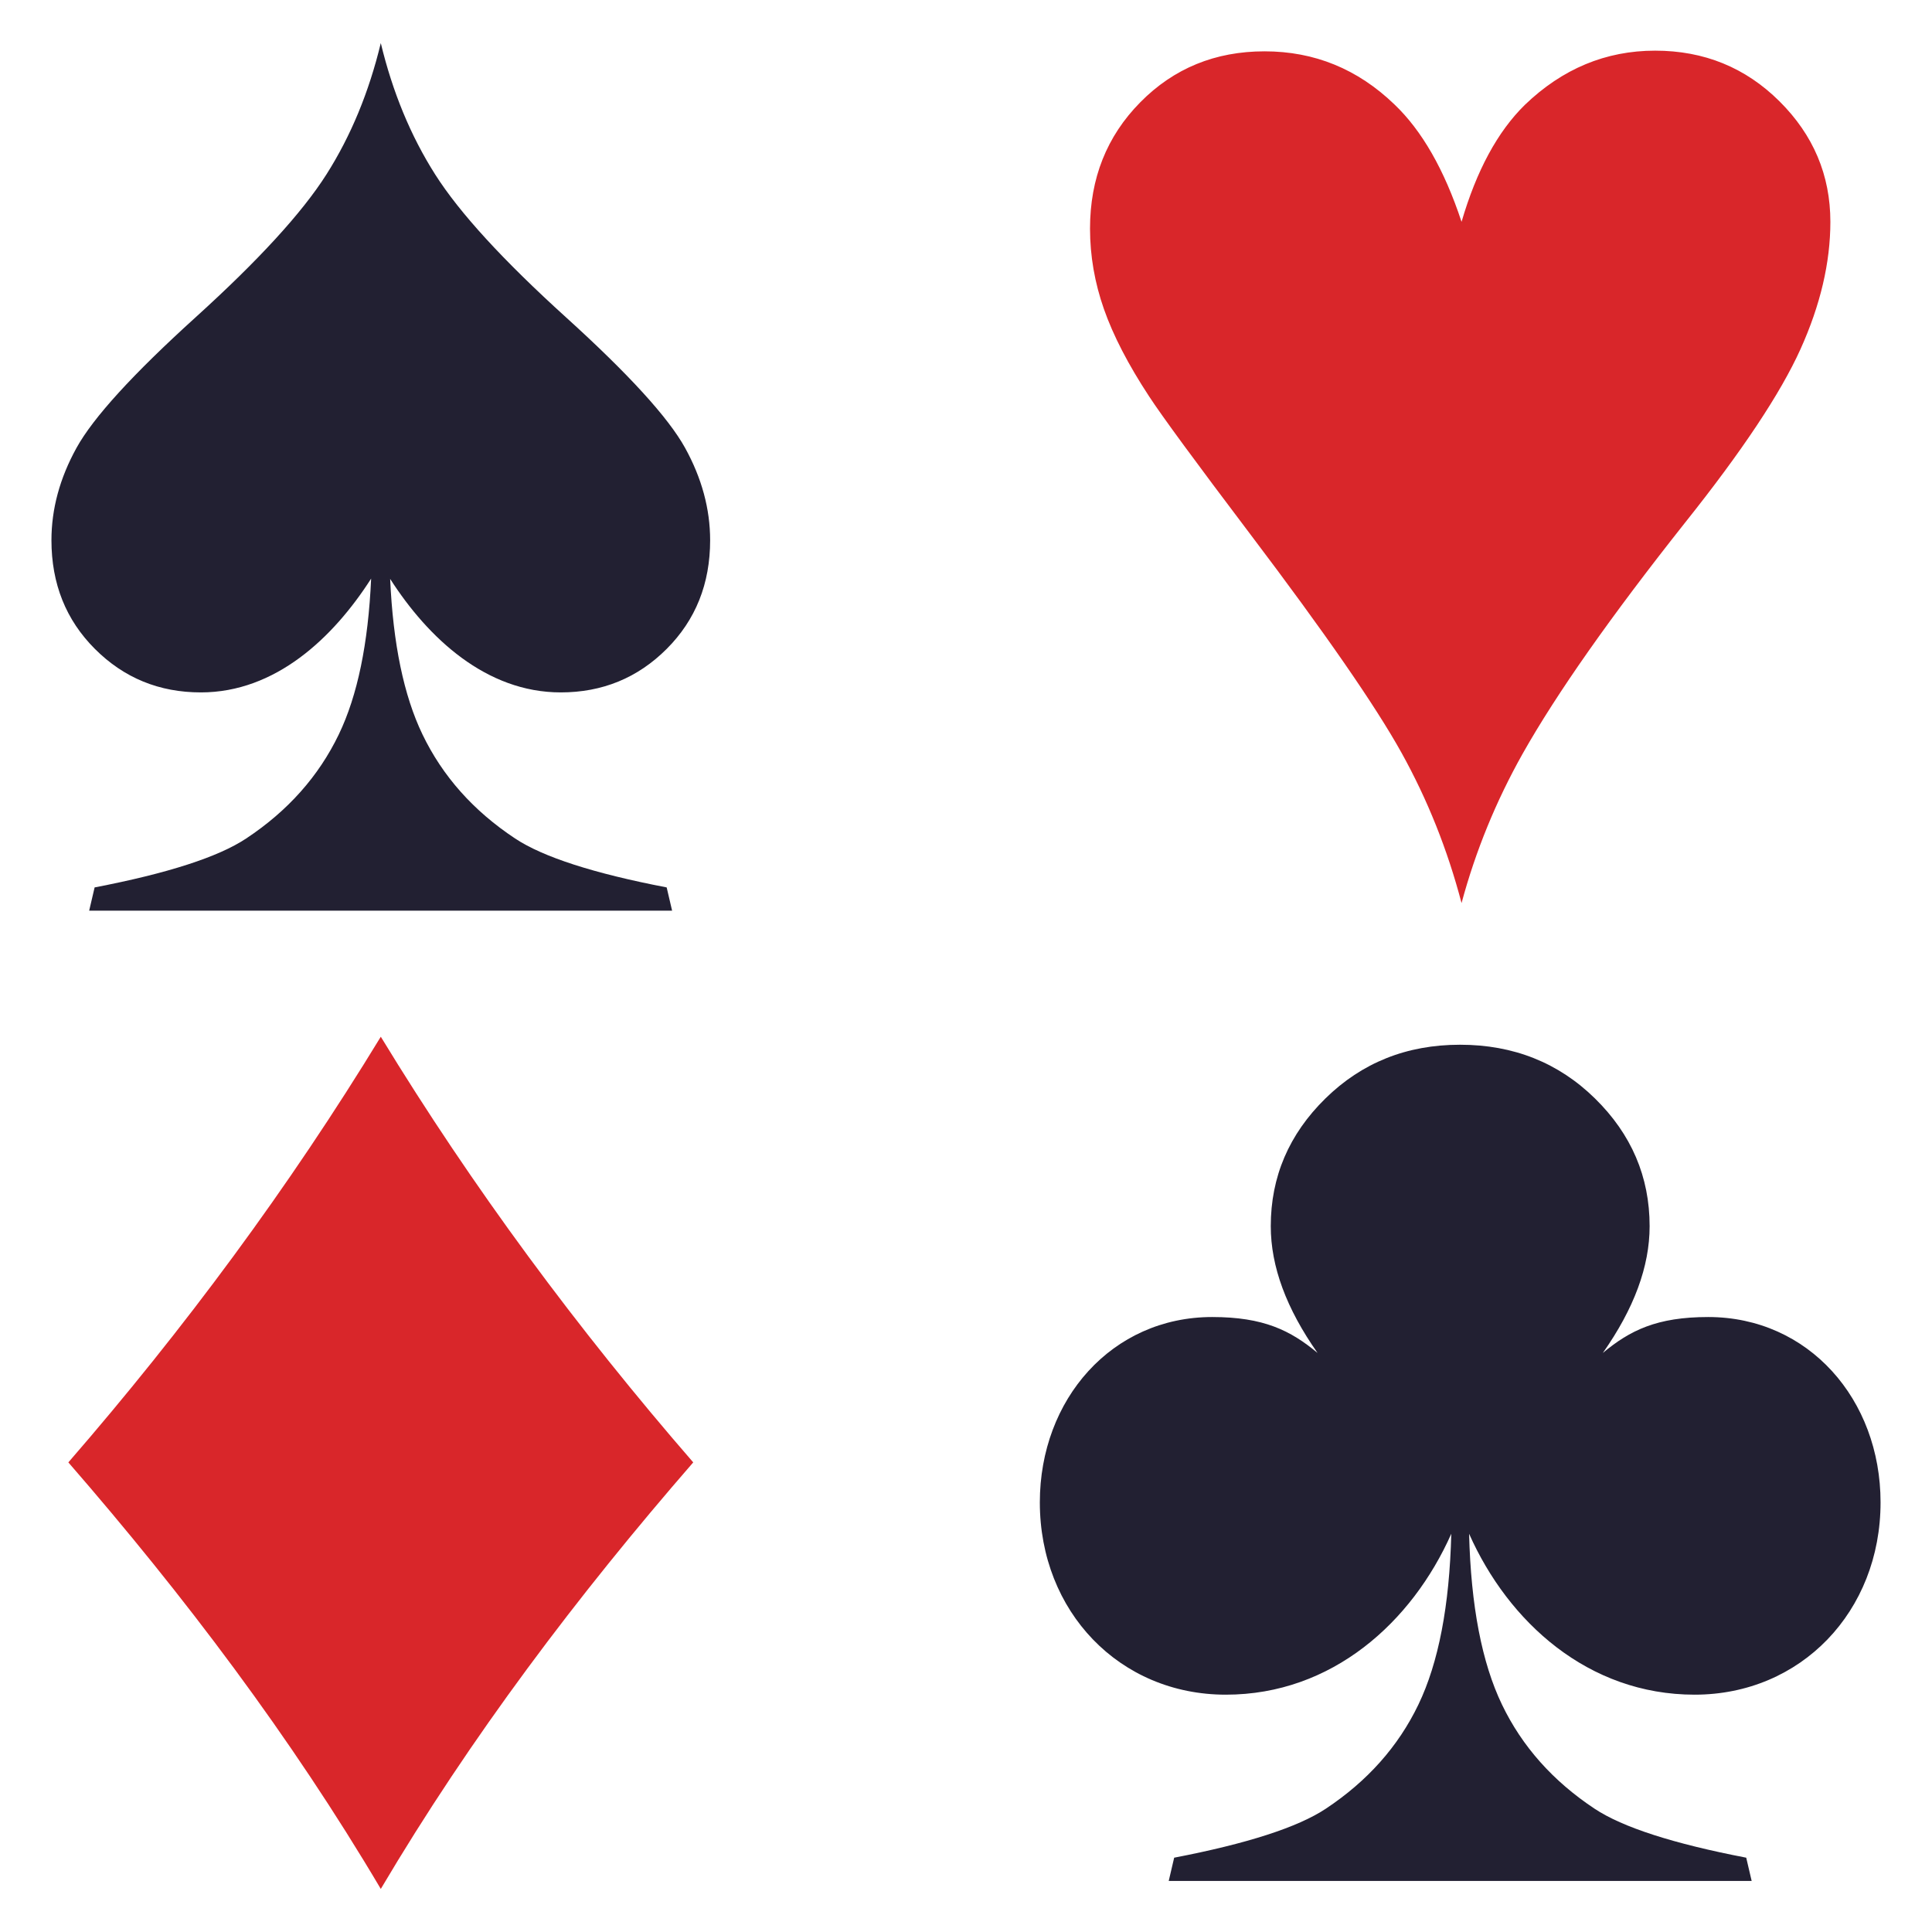
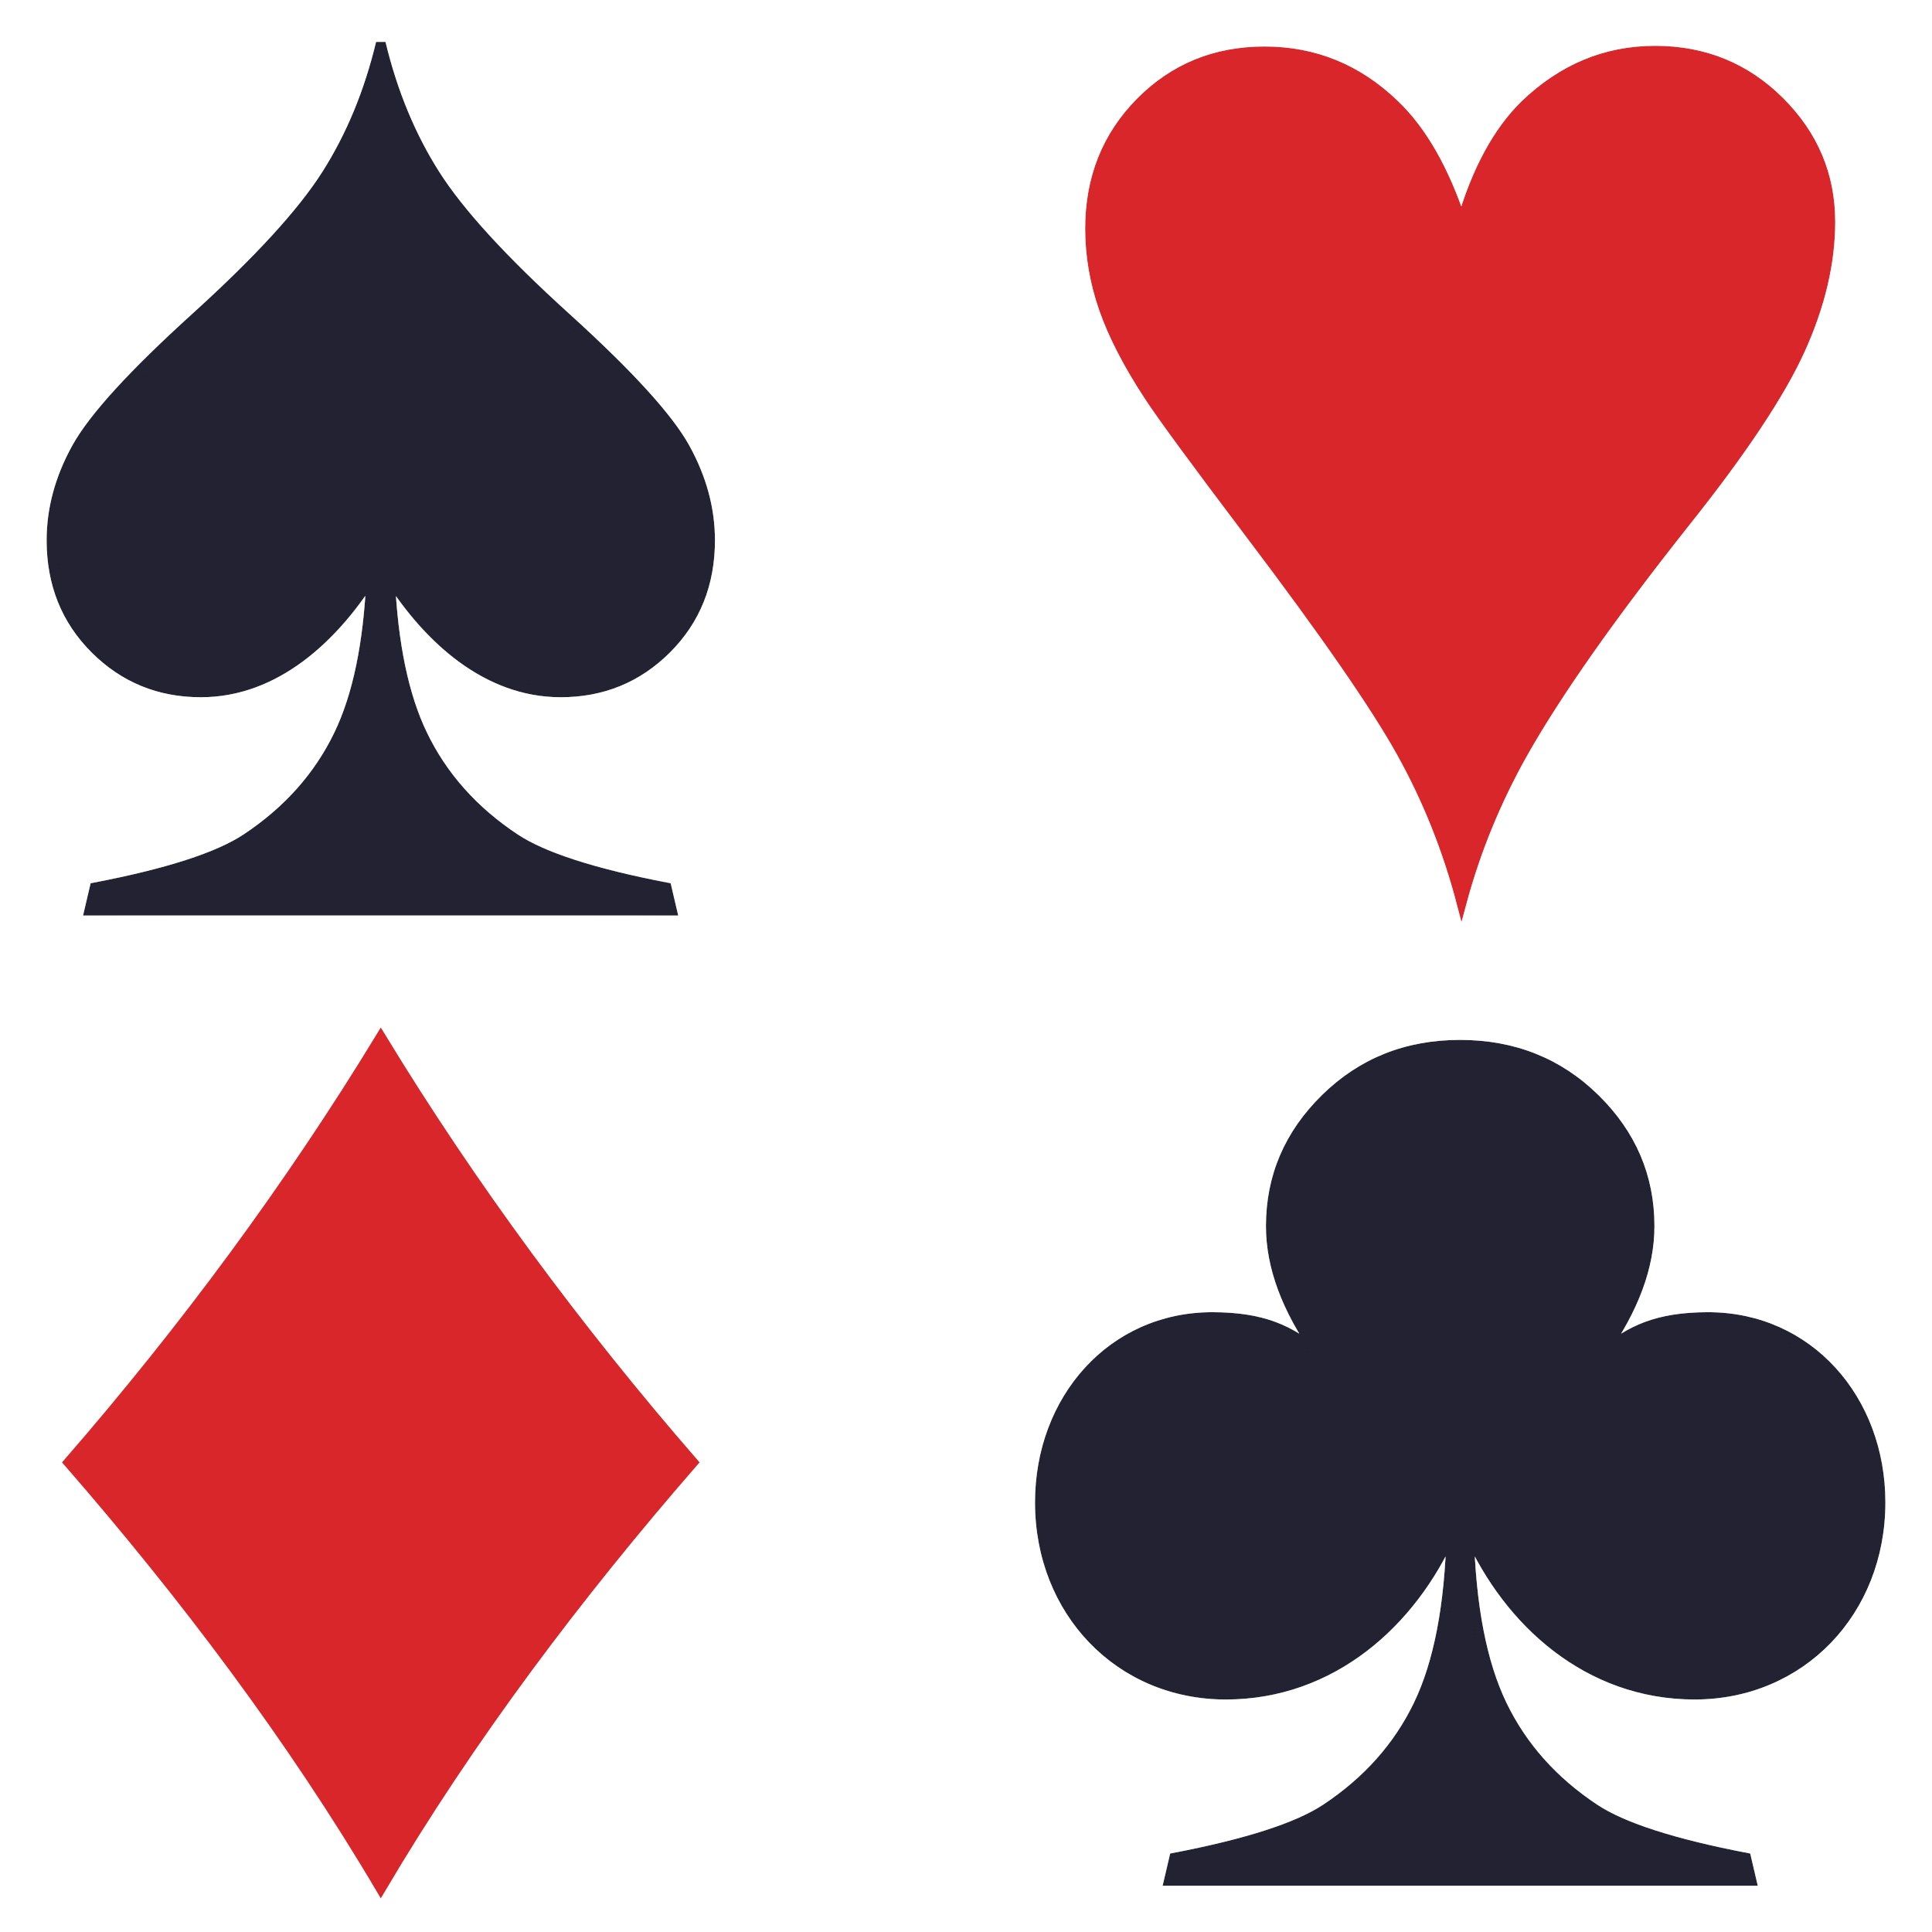
<svg xmlns="http://www.w3.org/2000/svg" width="200" height="200" id="svg1920" version="1.0">
-   <defs id="defs1922" />
+   <defs id="defs1922">
+     <filter id="stroke-fade">
+       <feGaussianBlur in="SourceGraphic" stdDeviation="3.535" result="blurred" />
+       <feFlood flood-color="rgba(255,255,255,50%)" result="color" />
+       <feComposite in2="blurred" operator="in" result="coloredBlur" />
+       <feMerge>
+         <feMergeNode in="coloredBlur" />
+         <feMergeNode in="SourceGraphic" />
+       </feMerge>
+     </filter>
+   </defs>
  <g id="layer1" transform="translate(-195.5937,-384.5002)">
    <g id="g1986" transform="translate(1.334245,0.966375)">
-       <path id="path1939" d="M 233.679,387.993 C 232.46,393.055 230.585,397.602 228.054,401.586 C 225.523,405.571 221.015,410.485 214.523,416.368 C 208.03,422.25 203.913,426.758 202.179,429.899 C 200.444,433.04 199.585,436.227 199.585,439.461 C 199.585,443.961 201.085,447.711 204.085,450.711 C 207.085,453.711 210.741,455.211 215.054,455.211 C 222.774,455.211 228.745,449.575 232.679,443.43 C 232.38,450.149 231.273,455.527 229.335,459.555 C 227.249,463.891 224.055,467.479 219.741,470.336 C 216.836,472.26 211.601,473.946 204.054,475.399 L 203.491,477.805 L 233.648,477.805 L 263.835,477.805 L 263.273,475.399 C 255.726,473.946 250.49,472.26 247.585,470.336 C 243.271,467.479 240.077,463.891 237.991,459.555 C 236.056,455.533 234.948,450.166 234.648,443.461 C 238.582,449.597 244.593,455.211 252.304,455.211 C 256.616,455.211 260.272,453.711 263.273,450.711 C 266.272,447.711 267.772,443.961 267.773,439.461 C 267.772,436.227 266.913,433.04 265.179,429.899 C 263.444,426.758 259.327,422.25 252.835,416.368 C 246.343,410.485 241.835,405.571 239.304,401.586 C 236.772,397.602 234.897,393.055 233.679,387.993 z " style="font-size:144px;font-style:normal;font-weight:normal;fill:#222032;fill-opacity:1;stroke:none;stroke-width:1px;stroke-linecap:butt;stroke-linejoin:miter;stroke-opacity:1;font-family:Bitstream Vera Sans" />
-       <path id="path1937" d="M 345.403,491.684 C 339.871,491.684 335.239,493.544 331.465,497.247 C 327.692,500.95 325.809,505.356 325.809,510.466 C 325.809,514.638 327.418,518.997 330.653,523.591 C 327.851,521.256 325.057,519.872 319.746,519.872 C 309.355,519.872 301.903,528.402 301.903,539.059 C 301.903,550.361 310.15,558.966 321.153,558.966 C 332.168,558.966 340.434,551.452 344.496,542.309 C 344.309,549.763 343.176,555.661 341.09,559.997 C 339.004,564.333 335.809,567.919 331.496,570.778 C 328.59,572.7 323.356,574.388 315.809,575.841 L 315.246,578.247 L 345.403,578.247 L 375.59,578.247 L 375.028,575.841 C 367.481,574.388 362.246,572.7 359.34,570.778 C 355.028,567.919 351.832,564.333 349.746,559.997 C 347.66,555.661 346.528,549.763 346.34,542.309 C 350.402,551.452 358.668,558.966 369.684,558.966 C 380.686,558.966 388.934,550.361 388.934,539.059 C 388.934,528.402 381.481,519.872 371.09,519.872 C 365.779,519.872 362.986,521.256 360.184,523.591 C 363.418,518.997 365.028,514.638 365.028,510.466 C 365.028,505.356 363.145,500.95 359.371,497.247 C 355.598,493.544 350.934,491.684 345.403,491.684 z " style="font-size:144px;font-style:normal;font-weight:normal;fill:#222032;fill-opacity:1;stroke:none;stroke-width:1px;stroke-linecap:butt;stroke-linejoin:miter;stroke-opacity:1;font-family:Bitstream Vera Sans" />
-       <path id="path1935" d="M 345.559,477.02 C 344.106,471.489 342.031,466.297 339.336,461.446 C 336.641,456.594 331.426,449.059 323.692,438.84 C 318.02,431.34 314.528,426.582 313.215,424.567 C 311.059,421.286 309.5,418.274 308.539,415.532 C 307.578,412.79 307.098,410.012 307.098,407.2 C 307.098,401.997 308.832,397.637 312.301,394.122 C 315.77,390.606 320.059,388.848 325.168,388.848 C 330.324,388.848 334.801,390.676 338.598,394.332 C 341.457,397.051 343.778,401.106 345.559,406.497 C 347.106,401.2 349.285,397.168 352.098,394.403 C 355.989,390.653 360.489,388.778 365.598,388.778 C 370.66,388.778 374.949,390.524 378.465,394.016 C 381.981,397.508 383.738,401.668 383.739,406.497 C 383.738,410.715 382.707,415.11 380.645,419.68 C 378.582,424.25 374.598,430.239 368.692,437.645 C 361.004,447.348 355.403,455.317 351.887,461.551 C 349.121,466.473 347.012,471.629 345.559,477.02 L 345.559,477.02 z " style="font-size:144px;font-style:normal;font-weight:normal;fill:#D9262A;fill-opacity:1;stroke:none;stroke-width:1px;stroke-linecap:butt;stroke-linejoin:miter;stroke-opacity:1;font-family:Bitstream Vera Sans" />
-       <path id="text1928" d="M 233.679,490.856 C 224.187,506.438 213.292,521.14 201.335,534.919 C 213.304,548.69 224.384,563.356 233.679,579.075 C 242.974,563.356 254.054,548.69 266.023,534.919 C 254.065,521.14 243.17,506.438 233.679,490.856 z " style="font-size:144px;font-style:normal;font-weight:normal;fill:#D9262A;fill-opacity:1;stroke:none;stroke-width:1px;stroke-linecap:butt;stroke-linejoin:miter;stroke-opacity:1;font-family:Bitstream Vera Sans" />
+       <path id="path1939" d="M 233.679,387.993 C 232.46,393.055 230.585,397.602 228.054,401.586 C 225.523,405.571 221.015,410.485 214.523,416.368 C 208.03,422.25 203.913,426.758 202.179,429.899 C 200.444,433.04 199.585,436.227 199.585,439.461 C 199.585,443.961 201.085,447.711 204.085,450.711 C 207.085,453.711 210.741,455.211 215.054,455.211 C 222.774,455.211 228.745,449.575 232.679,443.43 C 232.38,450.149 231.273,455.527 229.335,459.555 C 227.249,463.891 224.055,467.479 219.741,470.336 C 216.836,472.26 211.601,473.946 204.054,475.399 L 203.491,477.805 L 233.648,477.805 L 263.835,477.805 L 263.273,475.399 C 255.726,473.946 250.49,472.26 247.585,470.336 C 243.271,467.479 240.077,463.891 237.991,459.555 C 236.056,455.533 234.948,450.166 234.648,443.461 C 238.582,449.597 244.593,455.211 252.304,455.211 C 256.616,455.211 260.272,453.711 263.273,450.711 C 266.272,447.711 267.772,443.961 267.773,439.461 C 267.772,436.227 266.913,433.04 265.179,429.899 C 263.444,426.758 259.327,422.25 252.835,416.368 C 246.343,410.485 241.835,405.571 239.304,401.586 C 236.772,397.602 234.897,393.055 233.679,387.993 z " style="font-size:144px;font-style:normal;font-weight:normal;fill:#222032;fill-opacity:1;stroke:#222032;stroke-width:1;filter:url(#stroke-fade);stroke-linecap:butt;stroke-linejoin:miter;stroke-opacity:1;font-family:Bitstream Vera Sans" />
+       <path id="path1937" d="M 345.403,491.684 C 339.871,491.684 335.239,493.544 331.465,497.247 C 327.692,500.95 325.809,505.356 325.809,510.466 C 325.809,514.638 327.418,518.997 330.653,523.591 C 327.851,521.256 325.057,519.872 319.746,519.872 C 309.355,519.872 301.903,528.402 301.903,539.059 C 301.903,550.361 310.15,558.966 321.153,558.966 C 332.168,558.966 340.434,551.452 344.496,542.309 C 344.309,549.763 343.176,555.661 341.09,559.997 C 339.004,564.333 335.809,567.919 331.496,570.778 C 328.59,572.7 323.356,574.388 315.809,575.841 L 315.246,578.247 L 345.403,578.247 L 375.59,578.247 L 375.028,575.841 C 367.481,574.388 362.246,572.7 359.34,570.778 C 355.028,567.919 351.832,564.333 349.746,559.997 C 347.66,555.661 346.528,549.763 346.34,542.309 C 350.402,551.452 358.668,558.966 369.684,558.966 C 380.686,558.966 388.934,550.361 388.934,539.059 C 388.934,528.402 381.481,519.872 371.09,519.872 C 365.779,519.872 362.986,521.256 360.184,523.591 C 363.418,518.997 365.028,514.638 365.028,510.466 C 365.028,505.356 363.145,500.95 359.371,497.247 C 355.598,493.544 350.934,491.684 345.403,491.684 z " style="font-size:144px;font-style:normal;font-weight:normal;fill:#222032;fill-opacity:1;stroke:#222032;stroke-width:1;filter:url(#stroke-fade);stroke-linecap:butt;stroke-linejoin:miter;stroke-opacity:1;font-family:Bitstream Vera Sans" />
+       <path id="path1935" d="M 345.559,477.02 C 344.106,471.489 342.031,466.297 339.336,461.446 C 336.641,456.594 331.426,449.059 323.692,438.84 C 318.02,431.34 314.528,426.582 313.215,424.567 C 311.059,421.286 309.5,418.274 308.539,415.532 C 307.578,412.79 307.098,410.012 307.098,407.2 C 307.098,401.997 308.832,397.637 312.301,394.122 C 315.77,390.606 320.059,388.848 325.168,388.848 C 330.324,388.848 334.801,390.676 338.598,394.332 C 341.457,397.051 343.778,401.106 345.559,406.497 C 347.106,401.2 349.285,397.168 352.098,394.403 C 355.989,390.653 360.489,388.778 365.598,388.778 C 370.66,388.778 374.949,390.524 378.465,394.016 C 381.981,397.508 383.738,401.668 383.739,406.497 C 383.738,410.715 382.707,415.11 380.645,419.68 C 378.582,424.25 374.598,430.239 368.692,437.645 C 361.004,447.348 355.403,455.317 351.887,461.551 C 349.121,466.473 347.012,471.629 345.559,477.02 L 345.559,477.02 z " style="font-size:144px;font-style:normal;font-weight:normal;fill:#D9262A;fill-opacity:1;stroke:#D9262A;stroke-width:1;filter:url(#stroke-fade);stroke-linecap:butt;stroke-linejoin:miter;stroke-opacity:1;font-family:Bitstream Vera Sans" />
+       <path id="text1928" d="M 233.679,490.856 C 224.187,506.438 213.292,521.14 201.335,534.919 C 213.304,548.69 224.384,563.356 233.679,579.075 C 242.974,563.356 254.054,548.69 266.023,534.919 C 254.065,521.14 243.17,506.438 233.679,490.856 z " style="font-size:144px;font-style:normal;font-weight:normal;fill:#D9262A;fill-opacity:1;stroke:#D9262A;stroke-width:1;filter:url(#stroke-fade);stroke-linecap:butt;stroke-linejoin:miter;stroke-opacity:1;font-family:Bitstream Vera Sans" />
    </g>
  </g>
</svg>
